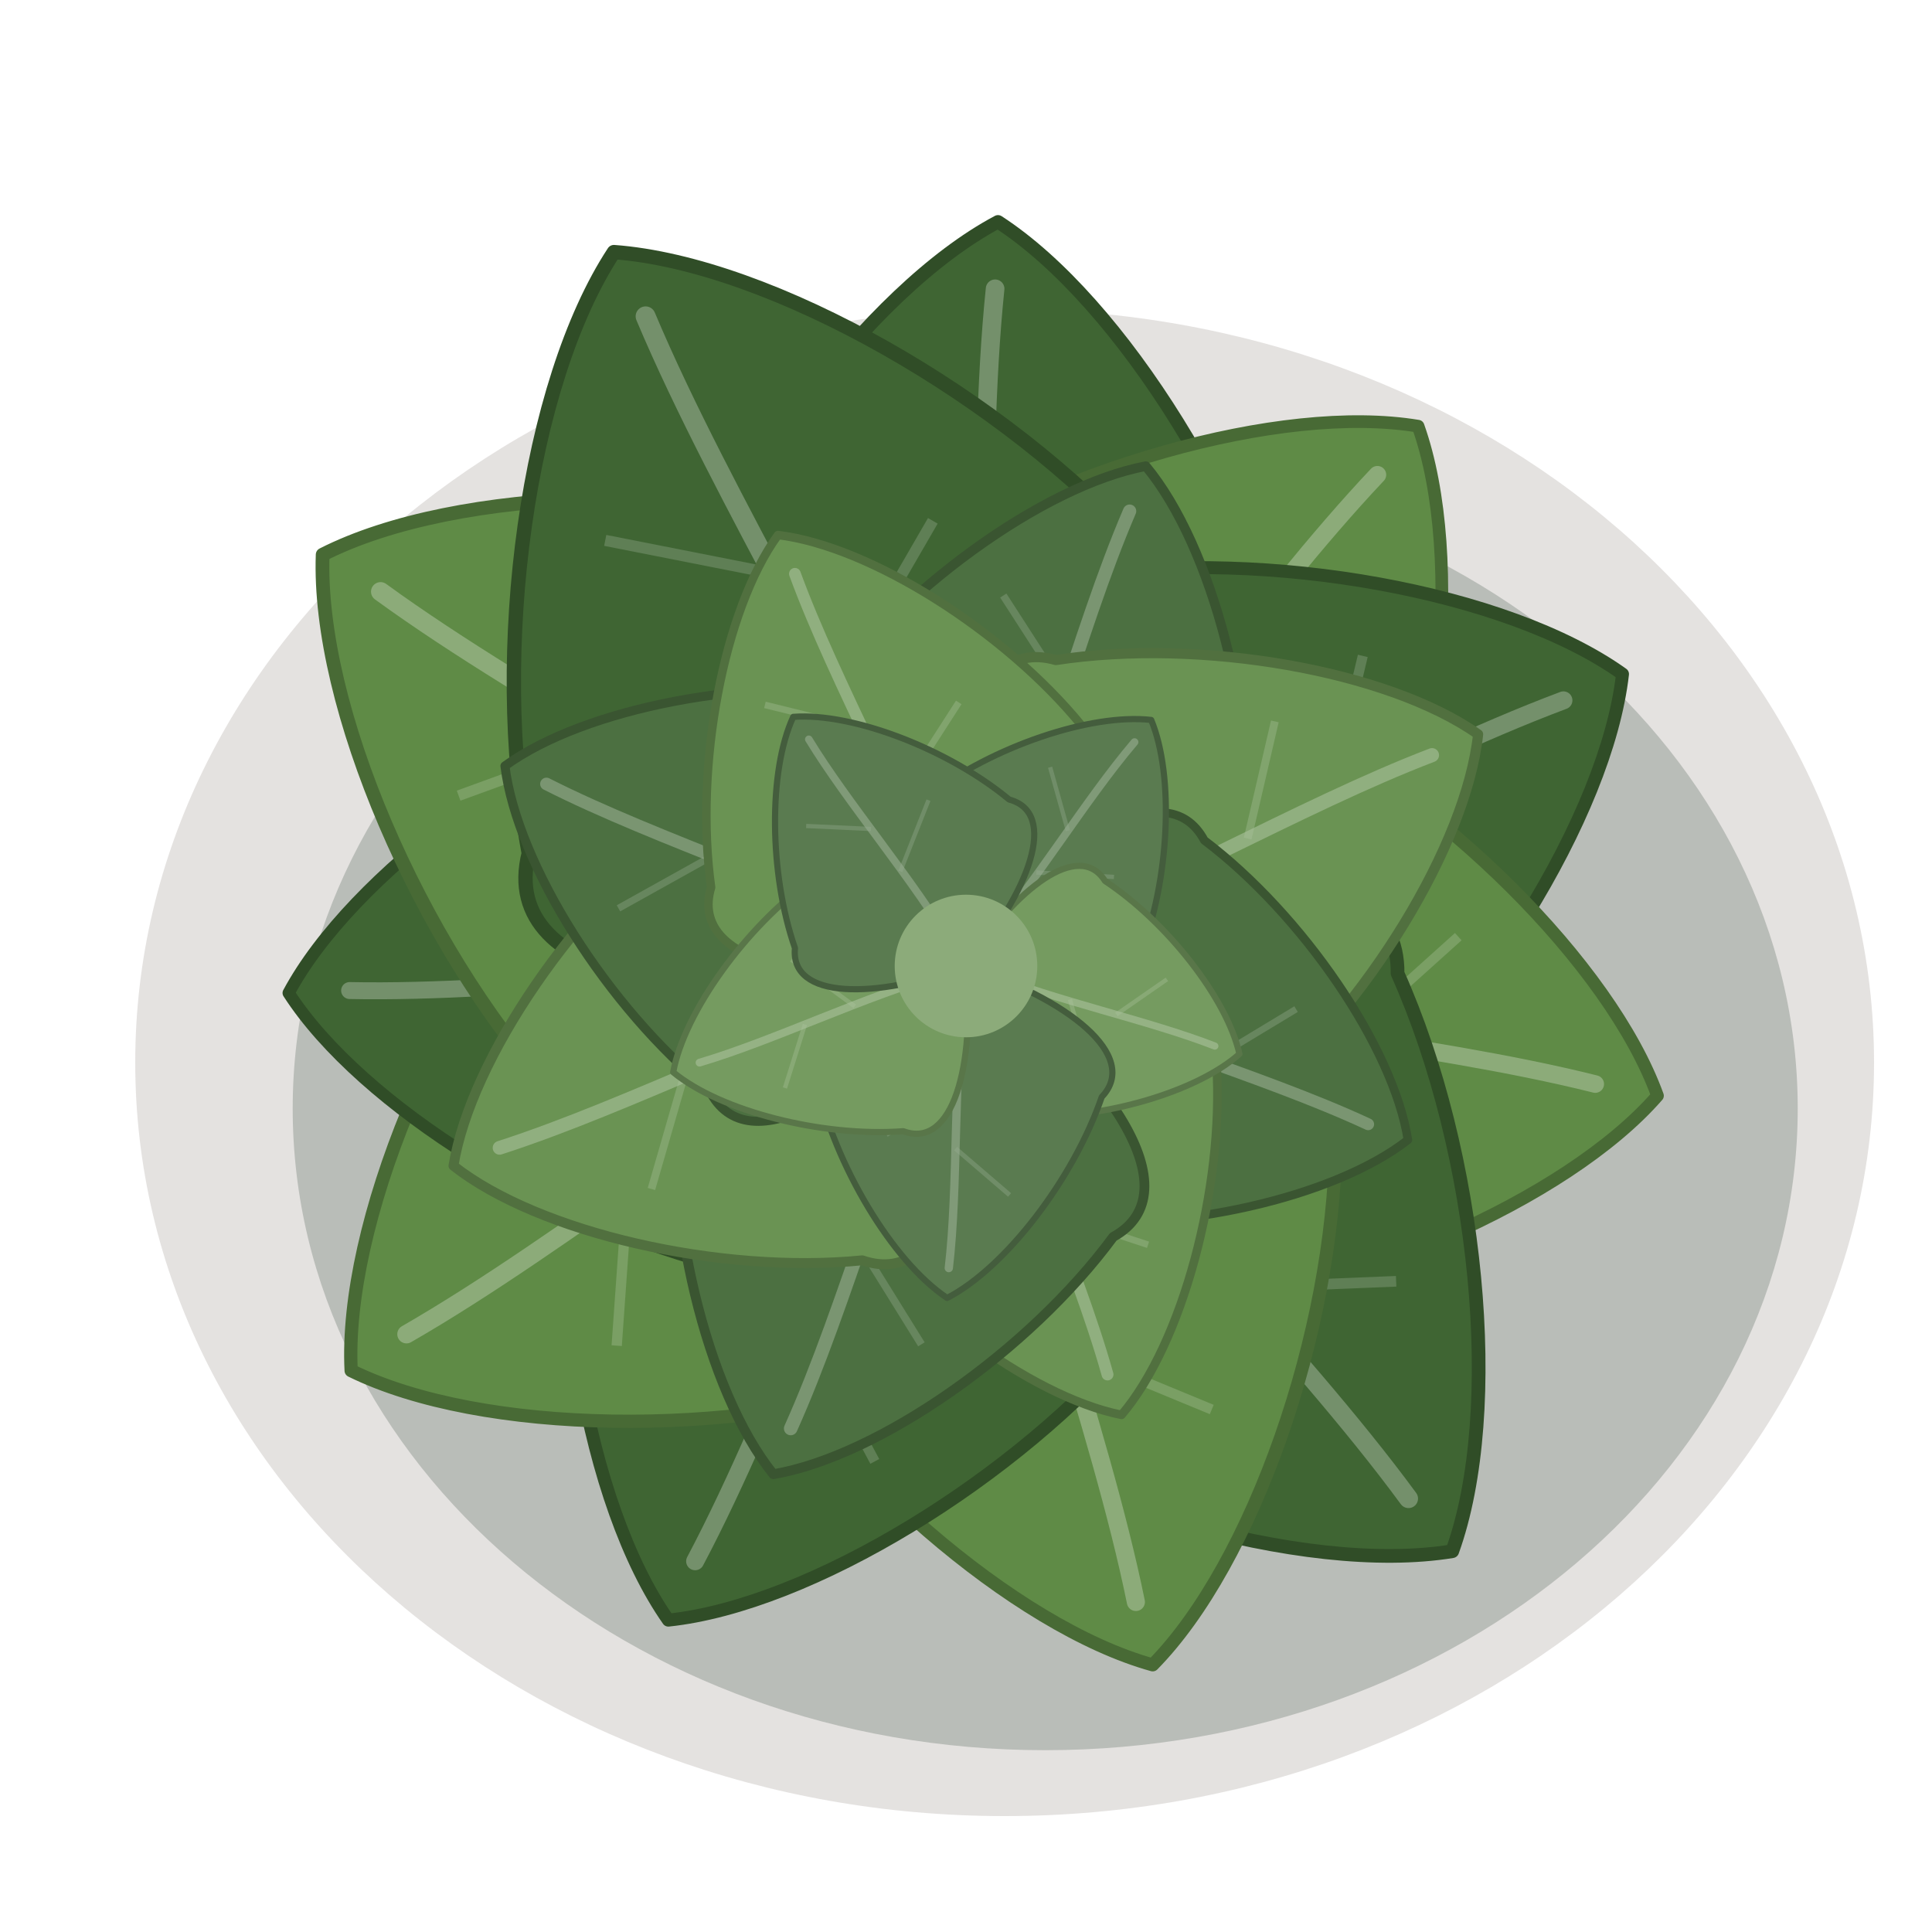
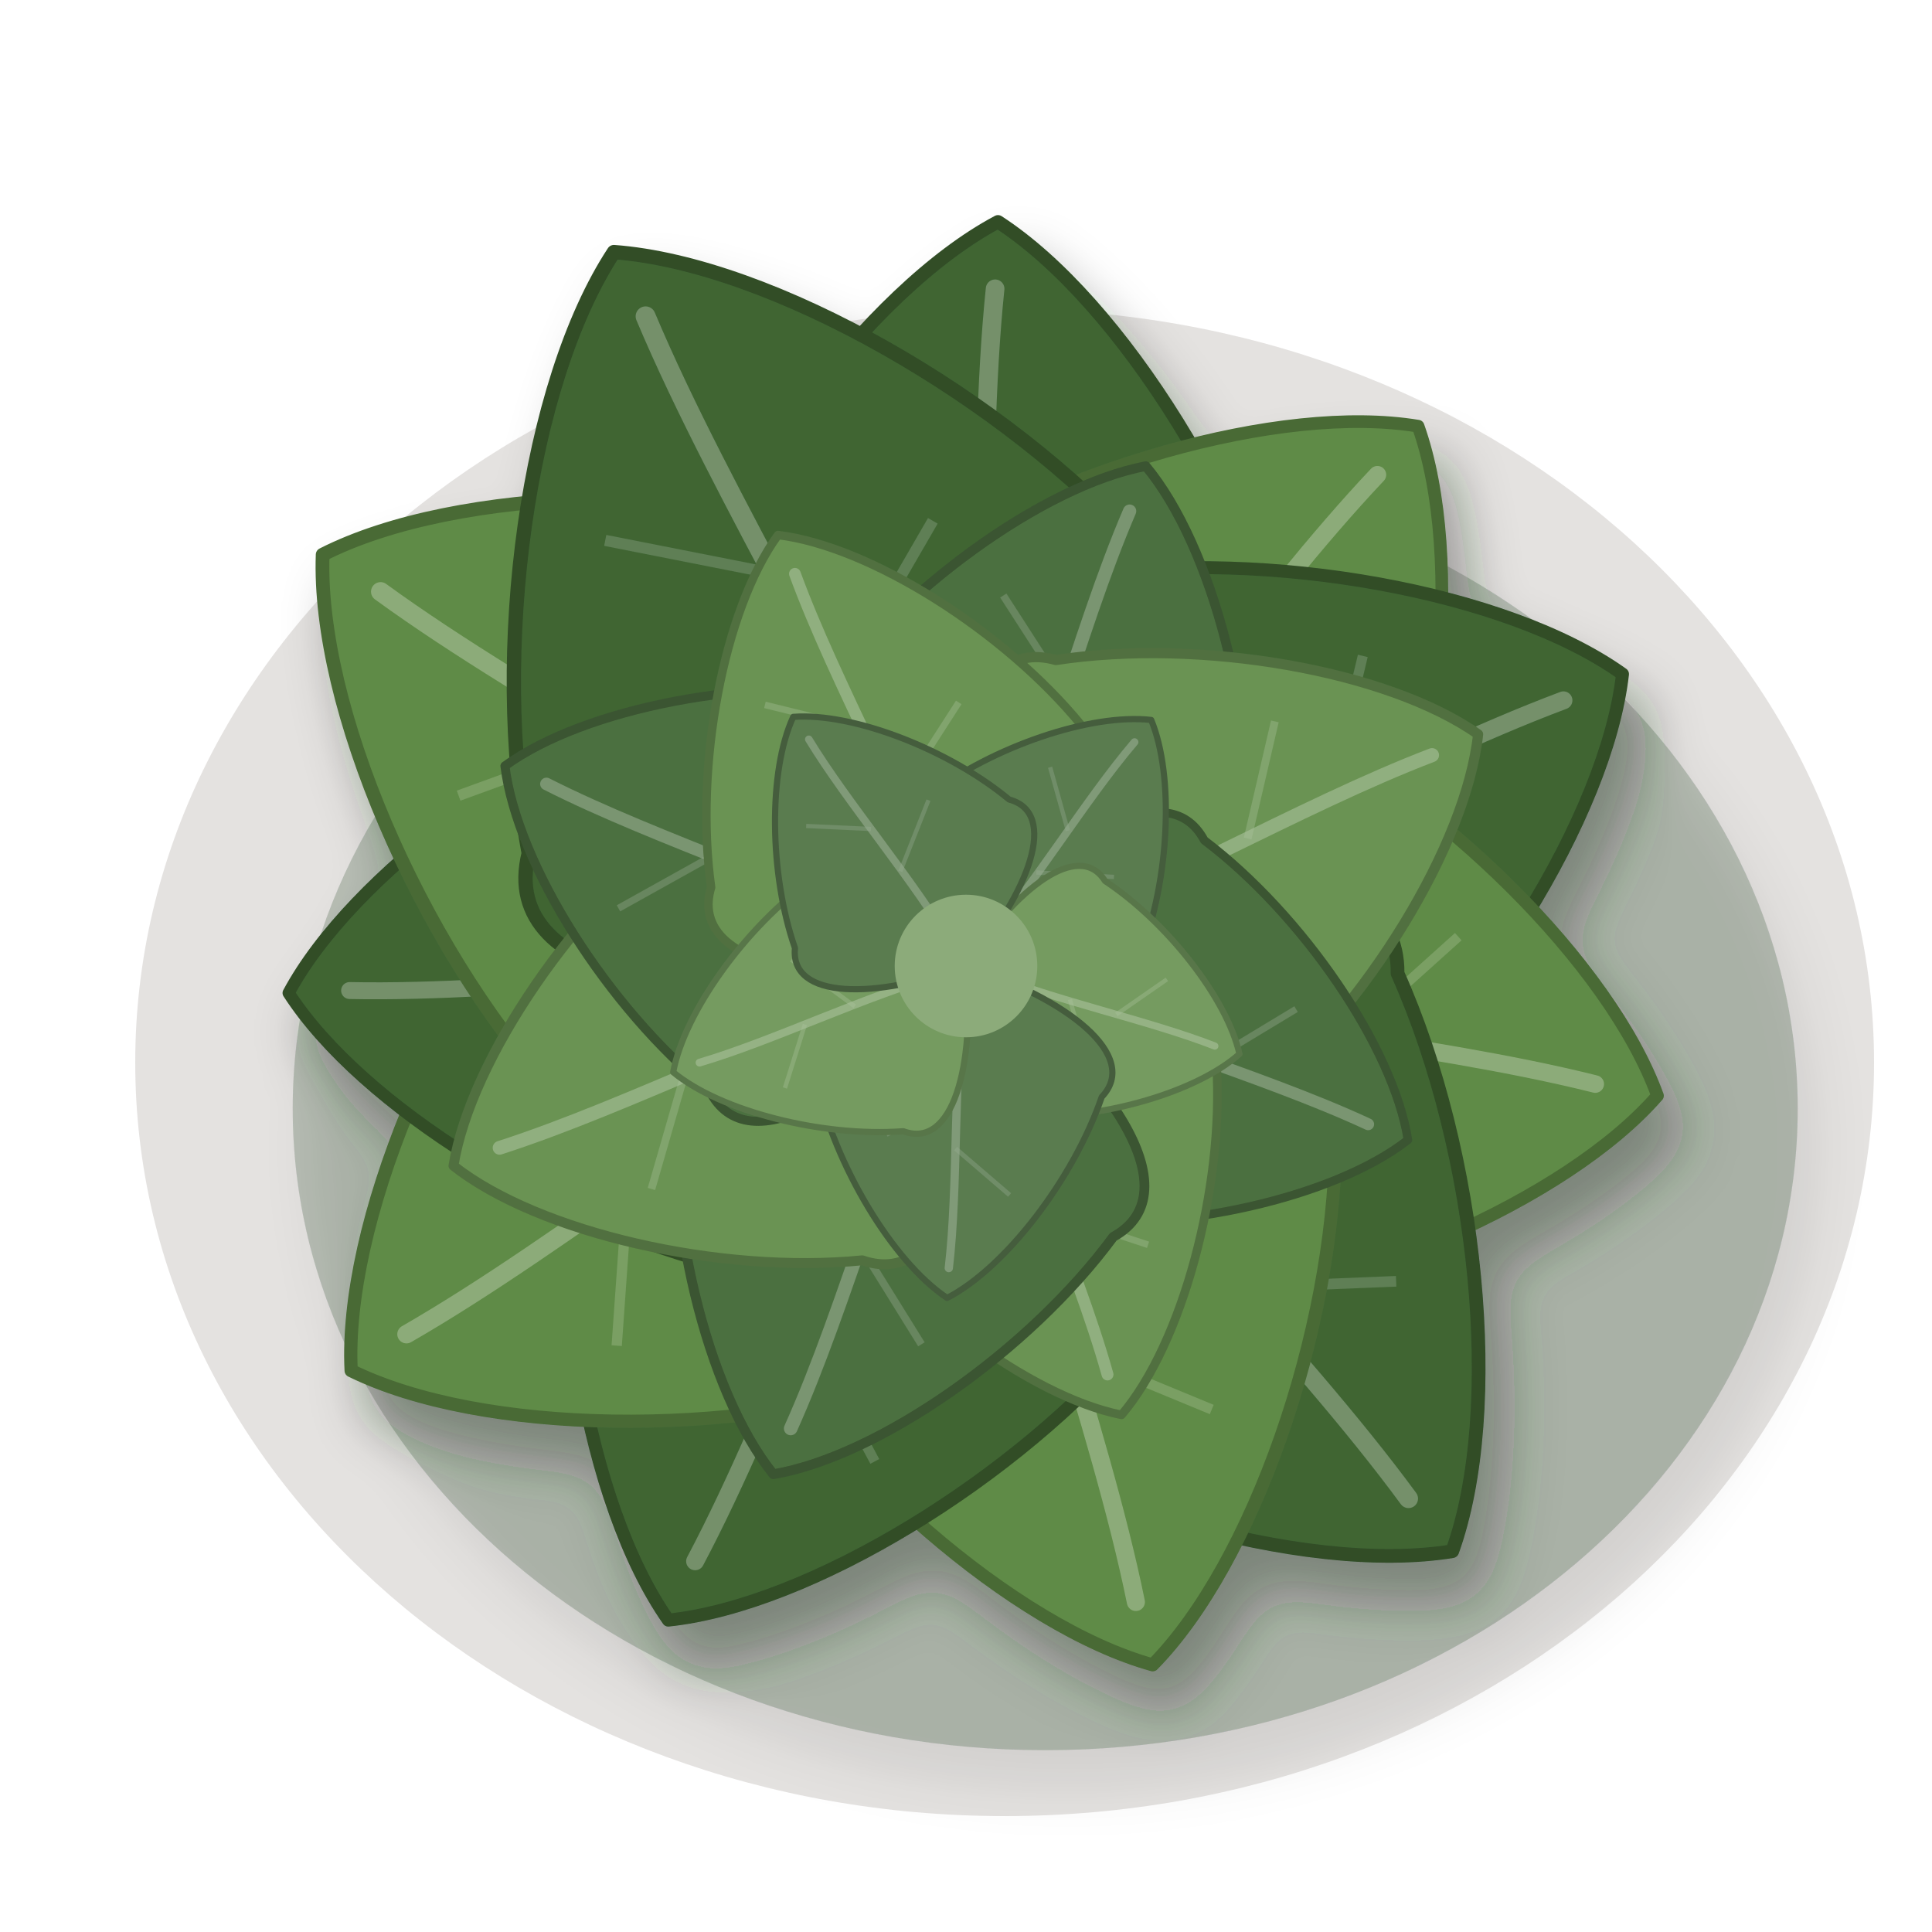
<svg xmlns="http://www.w3.org/2000/svg" viewBox="-50 -50 100 100" width="100" height="100" role="img" aria-label="Daikon">
+   <defs data-botanical-realism="v2">
+     <filter id="botanicalDepth" x="-28%" y="-28%" width="168%" height="176%" color-interpolation-filters="sRGB">
+       <feGaussianBlur in="SourceAlpha" stdDeviation="1.15" result="softAlpha" />
+       <feSpecularLighting in="softAlpha" surfaceScale="3.2" specularConstant="0.32" specularExponent="18" lighting-color="#fffbe8" result="specular">
+         <feDistantLight azimuth="225" elevation="58" />
+       </feSpecularLighting>
+       <feComposite in="specular" in2="SourceAlpha" operator="in" result="specularClipped" />
+       <feBlend in="SourceGraphic" in2="specularClipped" mode="screen" result="litPlant" />
+       <feDropShadow in="litPlant" dx="1.1" dy="2.1" stdDeviation="1.35" flood-color="#132315" flood-opacity="0.38" />
+     </filter>
+   </defs>
  <ellipse cx="2" cy="5" rx="45" ry="39" fill="#2f1d10" opacity=".13" />
-   <g class="plant-glyph plant-glyph--rosetta" style="isolation:isolate">
+   <g class="plant-glyph plant-glyph--rosetta" style="isolation:isolate;filter:url(#botanicalDepth)">
    <ellipse cx="4.1" cy="7.38" rx="38.95" ry="33.21" fill="#112718" opacity="0.2" />
    <g transform="rotate(2.461187)">
      <path d="M0 0 C11.952 -3.084 20.82 -9.272 16.579 -14.265       C13.88 -23.904 6.554 -34.699 0 -38.555       C-6.554 -34.699 -13.88 -23.904 -16.579 -14.265       C-20.82 -9.272 -11.952 -3.084 0 0Z" fill="#3f6533" stroke="#304d27" stroke-width="0.694" stroke-linejoin="round" />
      <path d="M0 -1 C0.771 -13.109 -0.578 -25.446 0 -35.085" fill="none" stroke="#9baf95" stroke-width="0.964" stroke-linecap="round" opacity=".58" />
      <path d="M0 -14.651 L8.097 -20.049 M0 -21.205 L-6.554 -26.217" fill="none" stroke="#9baf95" stroke-width="0.54" opacity=".34" />
    </g>
    <g transform="rotate(39.94609)">
      <path d="M0 0 C11.298 -2.916 19.68 -8.765 15.671 -13.485       C13.12 -22.596 6.196 -32.8 0 -36.445       C-6.196 -32.8 -13.12 -22.596 -15.671 -13.485       C-19.68 -8.765 -11.298 -2.916 0 0Z" fill="#5f8b46" stroke="#486a35" stroke-width="0.656" stroke-linejoin="round" />
      <path d="M0 -1 C0.729 -12.391 -0.547 -24.053 0 -33.165" fill="none" stroke="#acc39f" stroke-width="0.911" stroke-linecap="round" opacity=".58" />
      <path d="M0 -13.849 L7.653 -18.951 M0 -20.045 L-6.196 -24.782" fill="none" stroke="#acc39f" stroke-width="0.51" opacity=".34" />
    </g>
    <g transform="rotate(66.02813)">
      <path d="M0 0 C11.528 -2.975 20.082 -8.944 15.991 -13.76       C13.388 -23.057 6.322 -33.47 0 -37.189       C-6.322 -33.47 -13.388 -23.057 -15.991 -13.76       C-20.082 -8.944 -11.528 -2.975 0 0Z" fill="#3f6533" stroke="#304d27" stroke-width="0.669" stroke-linejoin="round" />
      <path d="M0 -1 C0.744 -12.644 -0.558 -24.544 0 -33.842" fill="none" stroke="#9baf95" stroke-width="0.93" stroke-linecap="round" opacity=".58" />
      <path d="M0 -14.132 L7.81 -19.338 M0 -20.454 L-6.322 -25.288" fill="none" stroke="#9baf95" stroke-width="0.521" opacity=".34" />
    </g>
    <g transform="rotate(100.6256)">
      <path d="M0 0 C11.289 -2.913 19.664 -8.758 15.659 -13.474       C13.11 -22.578 6.191 -32.774 0 -36.416       C-6.191 -32.774 -13.11 -22.578 -15.659 -13.474       C-19.664 -8.758 -11.289 -2.913 0 0Z" fill="#5f8b46" stroke="#486a35" stroke-width="0.655" stroke-linejoin="round" />
      <path d="M0 -1 C0.728 -12.381 -0.546 -24.034 0 -33.138" fill="none" stroke="#acc39f" stroke-width="0.91" stroke-linecap="round" opacity=".58" />
      <path d="M0 -13.838 L7.647 -18.936 M0 -20.029 L-6.191 -24.763" fill="none" stroke="#acc39f" stroke-width="0.51" opacity=".34" />
    </g>
    <g transform="rotate(140.2766)">
      <path d="M0 0 C12.209 -3.151 21.267 -9.472 16.935 -14.572       C14.178 -24.418 6.695 -35.445 0 -39.383       C-6.695 -35.445 -14.178 -24.418 -16.935 -14.572       C-21.267 -9.472 -12.209 -3.151 0 0Z" fill="#3f6533" stroke="#304d27" stroke-width="0.709" stroke-linejoin="round" />
      <path d="M0 -1 C0.788 -13.39 -0.591 -25.993 0 -35.839" fill="none" stroke="#9baf95" stroke-width="0.985" stroke-linecap="round" opacity=".58" />
      <path d="M0 -14.966 L8.271 -20.479 M0 -21.661 L-6.695 -26.781" fill="none" stroke="#9baf95" stroke-width="0.551" opacity=".34" />
    </g>
    <g transform="rotate(165.0447)">
      <path d="M0 0 C11.607 -2.995 20.219 -9.005 16.1 -13.854       C13.479 -23.214 6.365 -33.698 0 -37.442       C-6.365 -33.698 -13.479 -23.214 -16.1 -13.854       C-20.219 -9.005 -11.607 -2.995 0 0Z" fill="#5f8b46" stroke="#486a35" stroke-width="0.674" stroke-linejoin="round" />
      <path d="M0 -1 C0.749 -12.73 -0.562 -24.712 0 -34.072" fill="none" stroke="#acc39f" stroke-width="0.936" stroke-linecap="round" opacity=".58" />
      <path d="M0 -14.228 L7.863 -19.47 M0 -20.593 L-6.365 -25.461" fill="none" stroke="#acc39f" stroke-width="0.524" opacity=".34" />
    </g>
    <g transform="rotate(204.4679)">
      <path d="M0 0 C11.531 -2.976 20.087 -8.946 15.995 -13.763       C13.391 -23.063 6.324 -33.478 0 -37.198       C-6.324 -33.478 -13.391 -23.063 -15.995 -13.763       C-20.087 -8.946 -11.531 -2.976 0 0Z" fill="#3f6533" stroke="#304d27" stroke-width="0.67" stroke-linejoin="round" />
      <path d="M0 -1 C0.744 -12.647 -0.558 -24.551 0 -33.85" fill="none" stroke="#9baf95" stroke-width="0.93" stroke-linecap="round" opacity=".58" />
      <path d="M0 -14.135 L7.812 -19.343 M0 -20.459 L-6.324 -25.295" fill="none" stroke="#9baf95" stroke-width="0.521" opacity=".34" />
    </g>
    <g transform="rotate(236.6526)">
      <path d="M0 0 C11.81 -3.048 20.573 -9.162 16.382 -14.096       C13.715 -23.62 6.477 -34.288 0 -38.097       C-6.477 -34.288 -13.715 -23.62 -16.382 -14.096       C-20.573 -9.162 -11.81 -3.048 0 0Z" fill="#5f8b46" stroke="#486a35" stroke-width="0.686" stroke-linejoin="round" />
      <path d="M0 -1 C0.762 -12.953 -0.571 -25.144 0 -34.669" fill="none" stroke="#acc39f" stroke-width="0.952" stroke-linecap="round" opacity=".58" />
      <path d="M0 -14.477 L8 -19.811 M0 -20.953 L-6.477 -25.906" fill="none" stroke="#acc39f" stroke-width="0.533" opacity=".34" />
    </g>
    <g transform="rotate(267.7193)">
      <path d="M0 0 C10.877 -2.807 18.947 -8.438 15.087 -12.982       C12.631 -21.754 5.965 -31.578 0 -35.087       C-5.965 -31.578 -12.631 -21.754 -15.087 -12.982       C-18.947 -8.438 -10.877 -2.807 0 0Z" fill="#3f6533" stroke="#304d27" stroke-width="0.632" stroke-linejoin="round" />
      <path d="M0 -1 C0.702 -11.929 -0.526 -23.157 0 -31.929" fill="none" stroke="#9baf95" stroke-width="0.877" stroke-linecap="round" opacity=".58" />
      <path d="M0 -13.333 L7.368 -18.245 M0 -19.298 L-5.965 -23.859" fill="none" stroke="#9baf95" stroke-width="0.491" opacity=".34" />
    </g>
    <g transform="rotate(302.5951)">
      <path d="M0 0 C12.252 -3.162 21.343 -9.505 16.995 -14.624       C14.229 -24.505 6.719 -35.571 0 -39.524       C-6.719 -35.571 -14.229 -24.505 -16.995 -14.624       C-21.343 -9.505 -12.252 -3.162 0 0Z" fill="#5f8b46" stroke="#486a35" stroke-width="0.711" stroke-linejoin="round" />
      <path d="M0 -1 C0.79 -13.438 -0.593 -26.086 0 -35.967" fill="none" stroke="#acc39f" stroke-width="0.988" stroke-linecap="round" opacity=".58" />
      <path d="M0 -15.019 L8.3 -20.552 M0 -21.738 L-6.719 -26.876" fill="none" stroke="#acc39f" stroke-width="0.553" opacity=".34" />
    </g>
    <g transform="rotate(333.7479)">
      <path d="M0 0 C12.772 -3.296 22.249 -9.909 17.716 -15.244       C14.832 -25.545 7.004 -37.081 0 -41.201       C-7.004 -37.081 -14.832 -25.545 -17.716 -15.244       C-22.249 -9.909 -12.772 -3.296 0 0Z" fill="#3f6533" stroke="#304d27" stroke-width="0.742" stroke-linejoin="round" />
      <path d="M0 -1 C0.824 -14.008 -0.618 -27.193 0 -37.493" fill="none" stroke="#9baf95" stroke-width="1.03" stroke-linecap="round" opacity=".58" />
      <path d="M0 -15.656 L8.652 -21.425 M0 -22.661 L-7.004 -28.017" fill="none" stroke="#9baf95" stroke-width="0.577" opacity=".34" />
    </g>
    <g transform="rotate(19.78331)">
      <path d="M0 0 C8.523 -2.2 14.847 -6.612 11.823 -10.173       C9.898 -17.047 4.674 -24.745 0 -27.495       C-4.674 -24.745 -9.898 -17.047 -11.823 -10.173       C-14.847 -6.612 -8.523 -2.2 0 0Z" fill="#4c7041" stroke="#3a5531" stroke-width="0.495" stroke-linejoin="round" />
      <path d="M0 -1 C0.55 -9.348 -0.412 -18.146 0 -25.02" fill="none" stroke="#9baf95" stroke-width="0.687" stroke-linecap="round" opacity=".58" />
      <path d="M0 -10.448 L5.774 -14.297 M0 -15.122 L-4.674 -18.696" fill="none" stroke="#9baf95" stroke-width="0.385" opacity=".34" />
    </g>
    <g transform="rotate(65.65434)">
      <path d="M0 0 C9.019 -2.327 15.711 -6.997 12.51 -10.765       C10.474 -18.038 4.946 -26.184 0 -29.094       C-4.946 -26.184 -10.474 -18.038 -12.51 -10.765       C-15.711 -6.997 -9.019 -2.327 0 0Z" fill="#6a9353" stroke="#51703f" stroke-width="0.524" stroke-linejoin="round" />
      <path d="M0 -1 C0.582 -9.892 -0.436 -19.202 0 -26.475" fill="none" stroke="#acc39f" stroke-width="0.727" stroke-linecap="round" opacity=".58" />
      <path d="M0 -11.056 L6.11 -15.129 M0 -16.002 L-4.946 -19.784" fill="none" stroke="#acc39f" stroke-width="0.407" opacity=".34" />
    </g>
    <g transform="rotate(111.4792)">
      <path d="M0 0 C7.62 -1.967 13.274 -5.912 10.57 -9.095       C8.849 -15.24 4.179 -22.123 0 -24.581       C-4.179 -22.123 -8.849 -15.24 -10.57 -9.095       C-13.274 -5.912 -7.62 -1.967 0 0Z" fill="#4c7041" stroke="#3a5531" stroke-width="0.442" stroke-linejoin="round" />
      <path d="M0 -1 C0.492 -8.358 -0.369 -16.224 0 -22.369" fill="none" stroke="#9baf95" stroke-width="0.615" stroke-linecap="round" opacity=".58" />
      <path d="M0 -9.341 L5.162 -12.782 M0 -13.52 L-4.179 -16.715" fill="none" stroke="#9baf95" stroke-width="0.344" opacity=".34" />
    </g>
    <g transform="rotate(160.8906)">
      <path d="M0 0 C7.622 -1.967 13.278 -5.914 10.573 -9.098       C8.852 -15.245 4.18 -22.13 0 -24.589       C-4.18 -22.13 -8.852 -15.245 -10.573 -9.098       C-13.278 -5.914 -7.622 -1.967 0 0Z" fill="#6a9353" stroke="#51703f" stroke-width="0.443" stroke-linejoin="round" />
      <path d="M0 -1 C0.492 -8.36 -0.369 -16.229 0 -22.376" fill="none" stroke="#acc39f" stroke-width="0.615" stroke-linecap="round" opacity=".58" />
      <path d="M0 -9.344 L5.164 -12.786 M0 -13.524 L-4.18 -16.72" fill="none" stroke="#acc39f" stroke-width="0.344" opacity=".34" />
    </g>
    <g transform="rotate(200.759)">
      <path d="M0 0 C8.721 -2.25 15.191 -6.765 12.096 -10.408       C10.127 -17.441 4.782 -25.318 0 -28.131       C-4.782 -25.318 -10.127 -17.441 -12.096 -10.408       C-15.191 -6.765 -8.721 -2.25 0 0Z" fill="#4c7041" stroke="#3a5531" stroke-width="0.506" stroke-linejoin="round" />
      <path d="M0 -1 C0.563 -9.564 -0.422 -18.566 0 -25.599" fill="none" stroke="#9baf95" stroke-width="0.703" stroke-linecap="round" opacity=".58" />
      <path d="M0 -10.69 L5.907 -14.628 M0 -15.472 L-4.782 -19.129" fill="none" stroke="#9baf95" stroke-width="0.394" opacity=".34" />
    </g>
    <g transform="rotate(248.7029)">
      <path d="M0 0 C8.827 -2.278 15.376 -6.848 12.244 -10.535       C10.25 -17.653 4.84 -25.626 0 -28.473       C-4.84 -25.626 -10.25 -17.653 -12.244 -10.535       C-15.376 -6.848 -8.827 -2.278 0 0Z" fill="#6a9353" stroke="#51703f" stroke-width="0.513" stroke-linejoin="round" />
      <path d="M0 -1 C0.569 -9.681 -0.427 -18.792 0 -25.911" fill="none" stroke="#acc39f" stroke-width="0.712" stroke-linecap="round" opacity=".58" />
      <path d="M0 -10.82 L5.979 -14.806 M0 -15.66 L-4.84 -19.362" fill="none" stroke="#acc39f" stroke-width="0.399" opacity=".34" />
    </g>
    <g transform="rotate(293.4569)">
      <path d="M0 0 C8.064 -2.081 14.048 -6.256 11.186 -9.625       C9.365 -16.129 4.422 -23.413 0 -26.014       C-4.422 -23.413 -9.365 -16.129 -11.186 -9.625       C-14.048 -6.256 -8.064 -2.081 0 0Z" fill="#4c7041" stroke="#3a5531" stroke-width="0.468" stroke-linejoin="round" />
      <path d="M0 -1 C0.52 -8.845 -0.39 -17.169 0 -23.673" fill="none" stroke="#9baf95" stroke-width="0.65" stroke-linecap="round" opacity=".58" />
      <path d="M0 -9.885 L5.463 -13.527 M0 -14.308 L-4.422 -17.69" fill="none" stroke="#9baf95" stroke-width="0.364" opacity=".34" />
    </g>
    <g transform="rotate(336.4324)">
      <path d="M0 0 C7.545 -1.947 13.142 -5.853 10.465 -9.005       C8.761 -15.089 4.137 -21.904 0 -24.337       C-4.137 -21.904 -8.761 -15.089 -10.465 -9.005       C-13.142 -5.853 -7.545 -1.947 0 0Z" fill="#6a9353" stroke="#51703f" stroke-width="0.438" stroke-linejoin="round" />
      <path d="M0 -1 C0.487 -8.275 -0.365 -16.063 0 -22.147" fill="none" stroke="#acc39f" stroke-width="0.608" stroke-linecap="round" opacity=".58" />
      <path d="M0 -9.248 L5.111 -12.655 M0 -13.386 L-4.137 -16.549" fill="none" stroke="#acc39f" stroke-width="0.341" opacity=".34" />
    </g>
    <g transform="rotate(36.96849)">
      <path d="M0 0 C4.942 -1.275 8.608 -3.834 6.854 -5.898       C5.739 -9.883 2.71 -14.346 0 -15.94       C-2.71 -14.346 -5.739 -9.883 -6.854 -5.898       C-8.608 -3.834 -4.942 -1.275 0 0Z" fill="#5a7b50" stroke="#445d3d" stroke-width="0.32" stroke-linejoin="round" />
      <path d="M0 -1 C0.319 -5.42 -0.239 -10.521 0 -14.506" fill="none" stroke="#9baf95" stroke-width="0.399" stroke-linecap="round" opacity=".58" />
      <path d="M0 -6.057 L3.347 -8.289 M0 -8.767 L-2.71 -10.839" fill="none" stroke="#9baf95" stroke-width="0.223" opacity=".34" />
    </g>
    <g transform="rotate(107.8345)">
      <path d="M0 0 C4.609 -1.189 8.028 -3.576 6.393 -5.501       C5.352 -9.218 2.527 -13.381 0 -14.867       C-2.527 -13.381 -5.352 -9.218 -6.393 -5.501       C-8.028 -3.576 -4.609 -1.189 0 0Z" fill="#759b60" stroke="#597649" stroke-width="0.32" stroke-linejoin="round" />
      <path d="M0 -1 C0.297 -5.055 -0.223 -9.812 0 -13.529" fill="none" stroke="#acc39f" stroke-width="0.372" stroke-linecap="round" opacity=".58" />
      <path d="M0 -5.65 L3.122 -7.731 M0 -8.177 L-2.527 -10.11" fill="none" stroke="#acc39f" stroke-width="0.22" opacity=".34" />
    </g>
    <g transform="rotate(183.2597)">
      <path d="M0 0 C5.335 -1.377 9.294 -4.139 7.4 -6.368       C6.196 -10.67 2.926 -15.489 0 -17.21       C-2.926 -15.489 -6.196 -10.67 -7.4 -6.368       C-9.294 -4.139 -5.335 -1.377 0 0Z" fill="#5a7b50" stroke="#445d3d" stroke-width="0.32" stroke-linejoin="round" />
      <path d="M0 -1 C0.344 -5.852 -0.258 -11.359 0 -15.661" fill="none" stroke="#9baf95" stroke-width="0.43" stroke-linecap="round" opacity=".58" />
      <path d="M0 -6.54 L3.614 -8.949 M0 -9.466 L-2.926 -11.703" fill="none" stroke="#9baf95" stroke-width="0.241" opacity=".34" />
    </g>
    <g transform="rotate(250.066)">
      <path d="M0 0 C4.998 -1.29 8.706 -3.877 6.933 -5.965       C5.804 -9.996 2.741 -14.51 0 -16.122       C-2.741 -14.51 -5.804 -9.996 -6.933 -5.965       C-8.706 -3.877 -4.998 -1.29 0 0Z" fill="#759b60" stroke="#597649" stroke-width="0.32" stroke-linejoin="round" />
      <path d="M0 -1 C0.322 -5.482 -0.242 -10.641 0 -14.671" fill="none" stroke="#acc39f" stroke-width="0.403" stroke-linecap="round" opacity=".58" />
      <path d="M0 -6.126 L3.386 -8.383 M0 -8.867 L-2.741 -10.963" fill="none" stroke="#acc39f" stroke-width="0.226" opacity=".34" />
    </g>
    <g transform="rotate(325.2597)">
      <path d="M0 0 C4.864 -1.255 8.474 -3.774 6.747 -5.806       C5.649 -9.729 2.668 -14.123 0 -15.692       C-2.668 -14.123 -5.649 -9.729 -6.747 -5.806       C-8.474 -3.774 -4.864 -1.255 0 0Z" fill="#5a7b50" stroke="#445d3d" stroke-width="0.32" stroke-linejoin="round" />
      <path d="M0 -1 C0.314 -5.335 -0.235 -10.357 0 -14.279" fill="none" stroke="#9baf95" stroke-width="0.392" stroke-linecap="round" opacity=".58" />
      <path d="M0 -5.963 L3.295 -8.16 M0 -8.63 L-2.668 -10.67" fill="none" stroke="#9baf95" stroke-width="0.22" opacity=".34" />
    </g>
    <circle r="3.69" fill="#8cab7a" />
  </g>
</svg>
